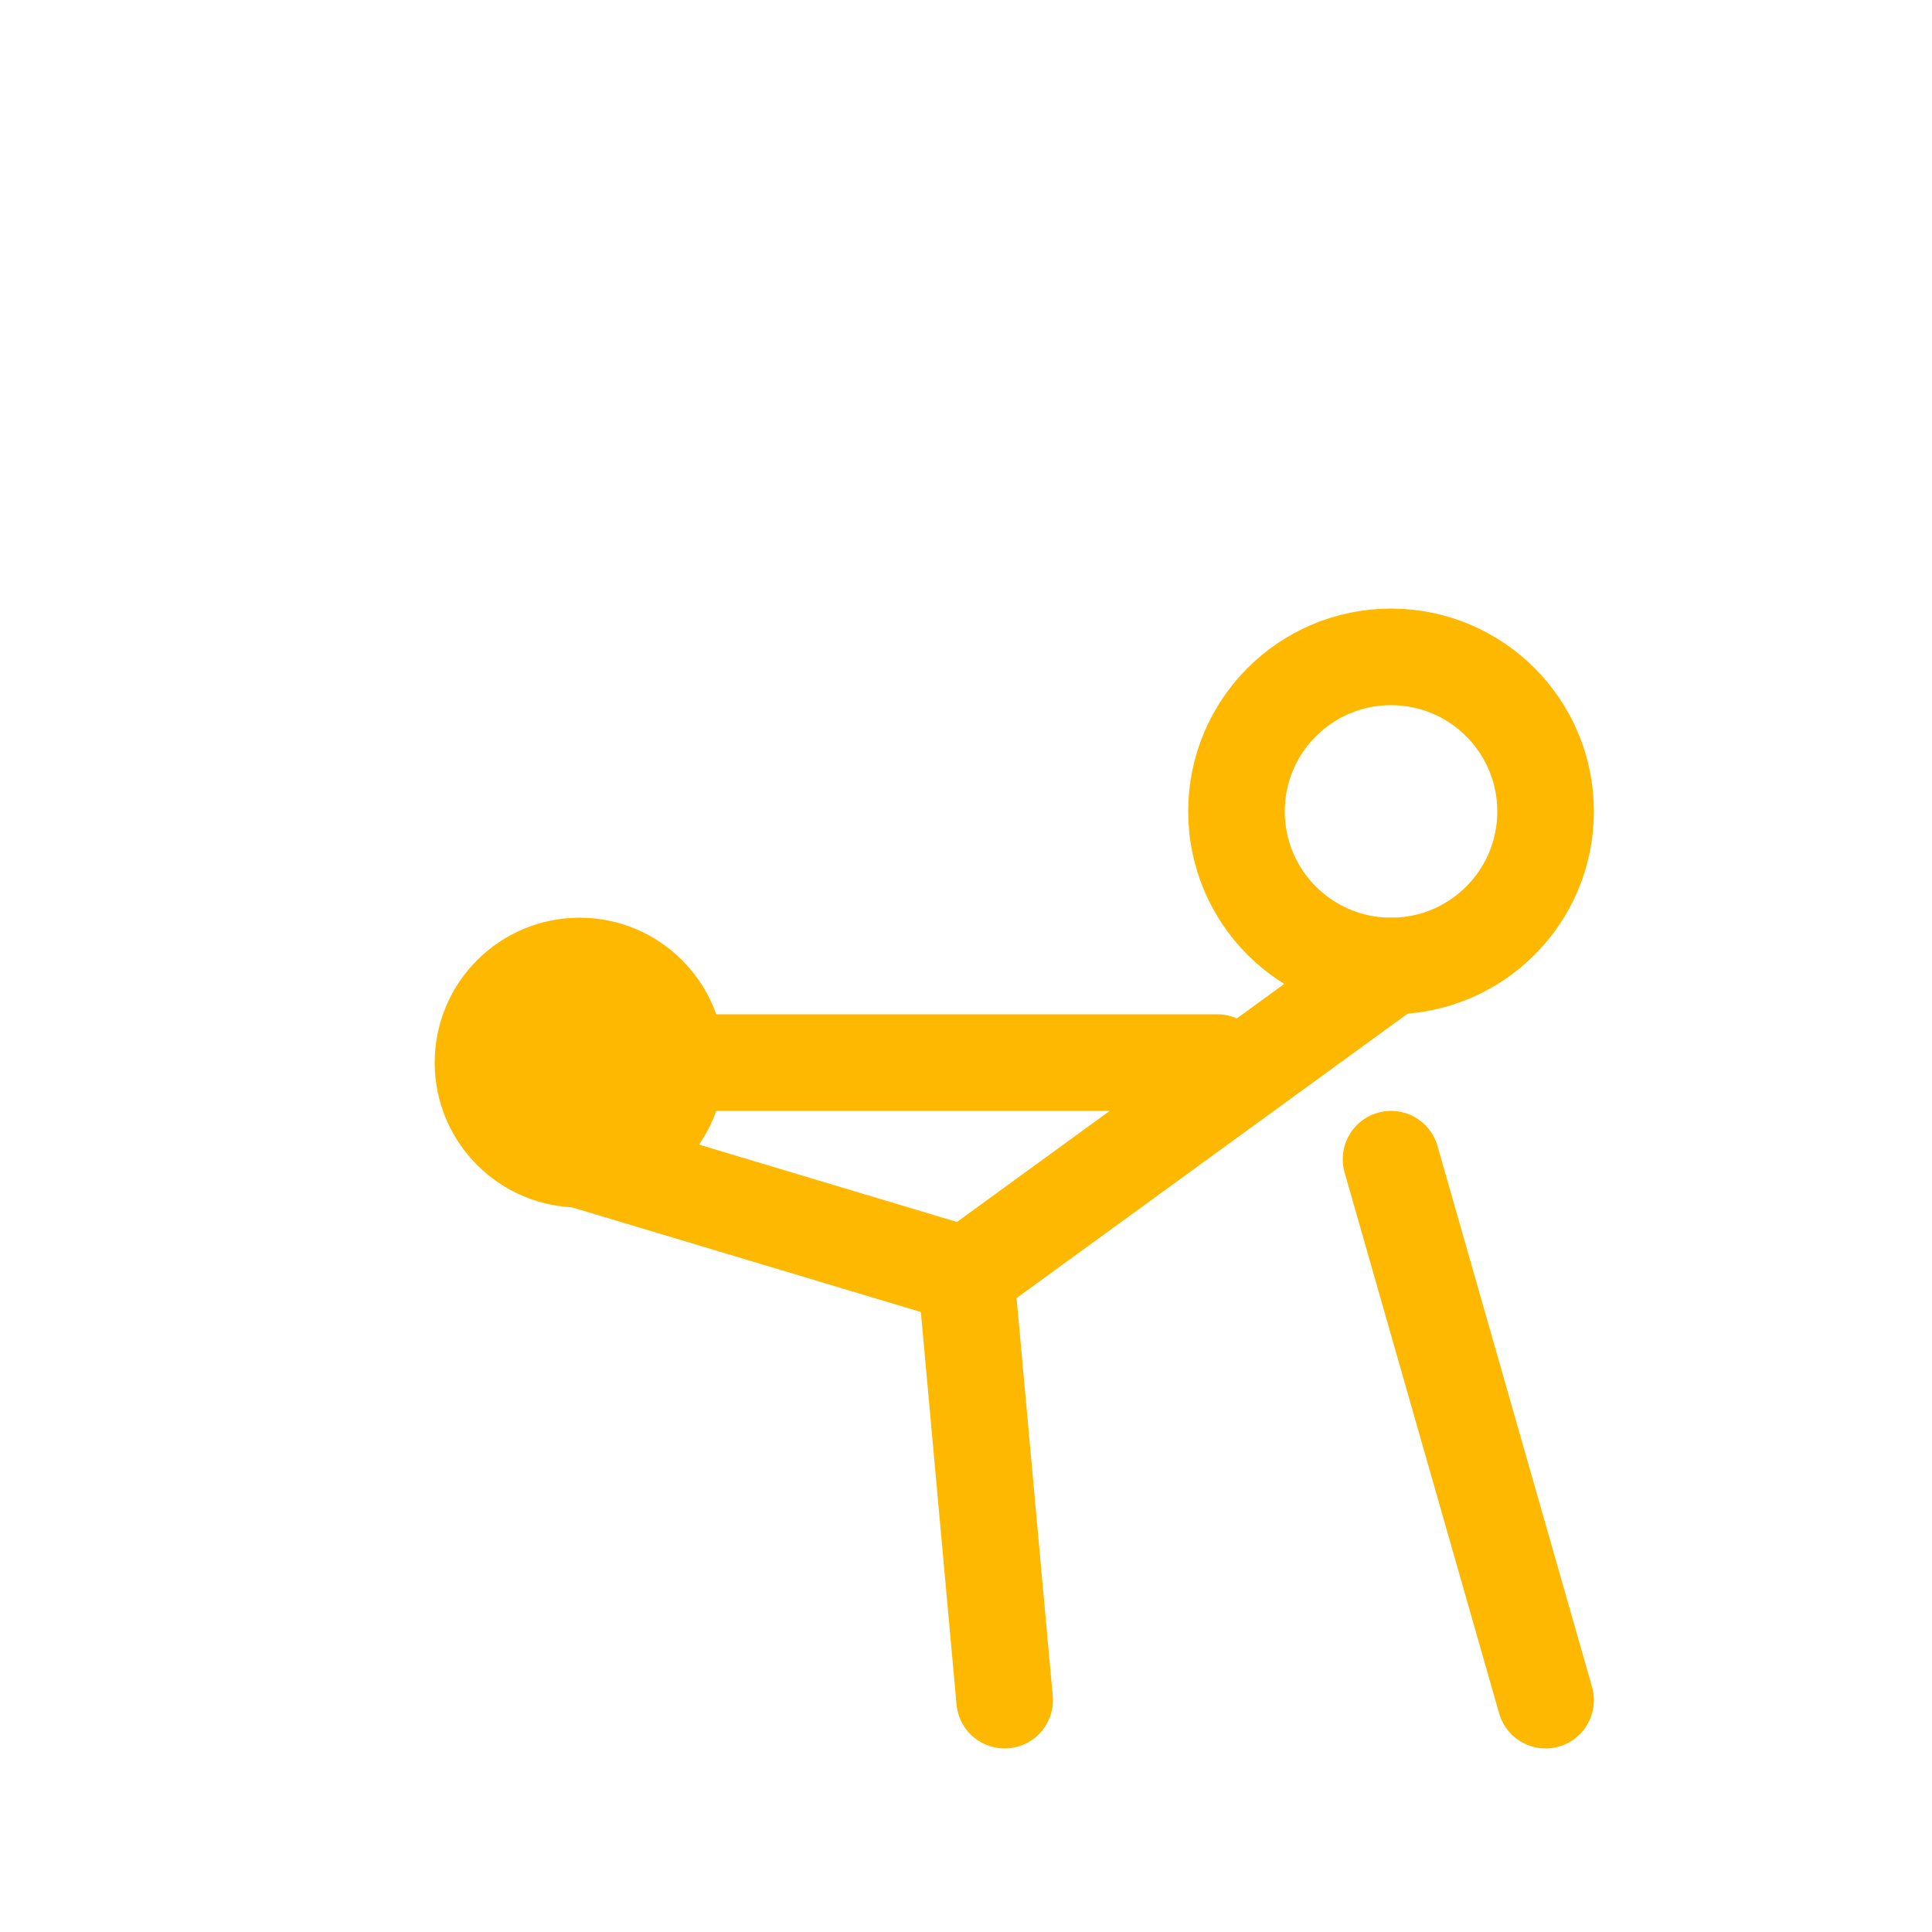
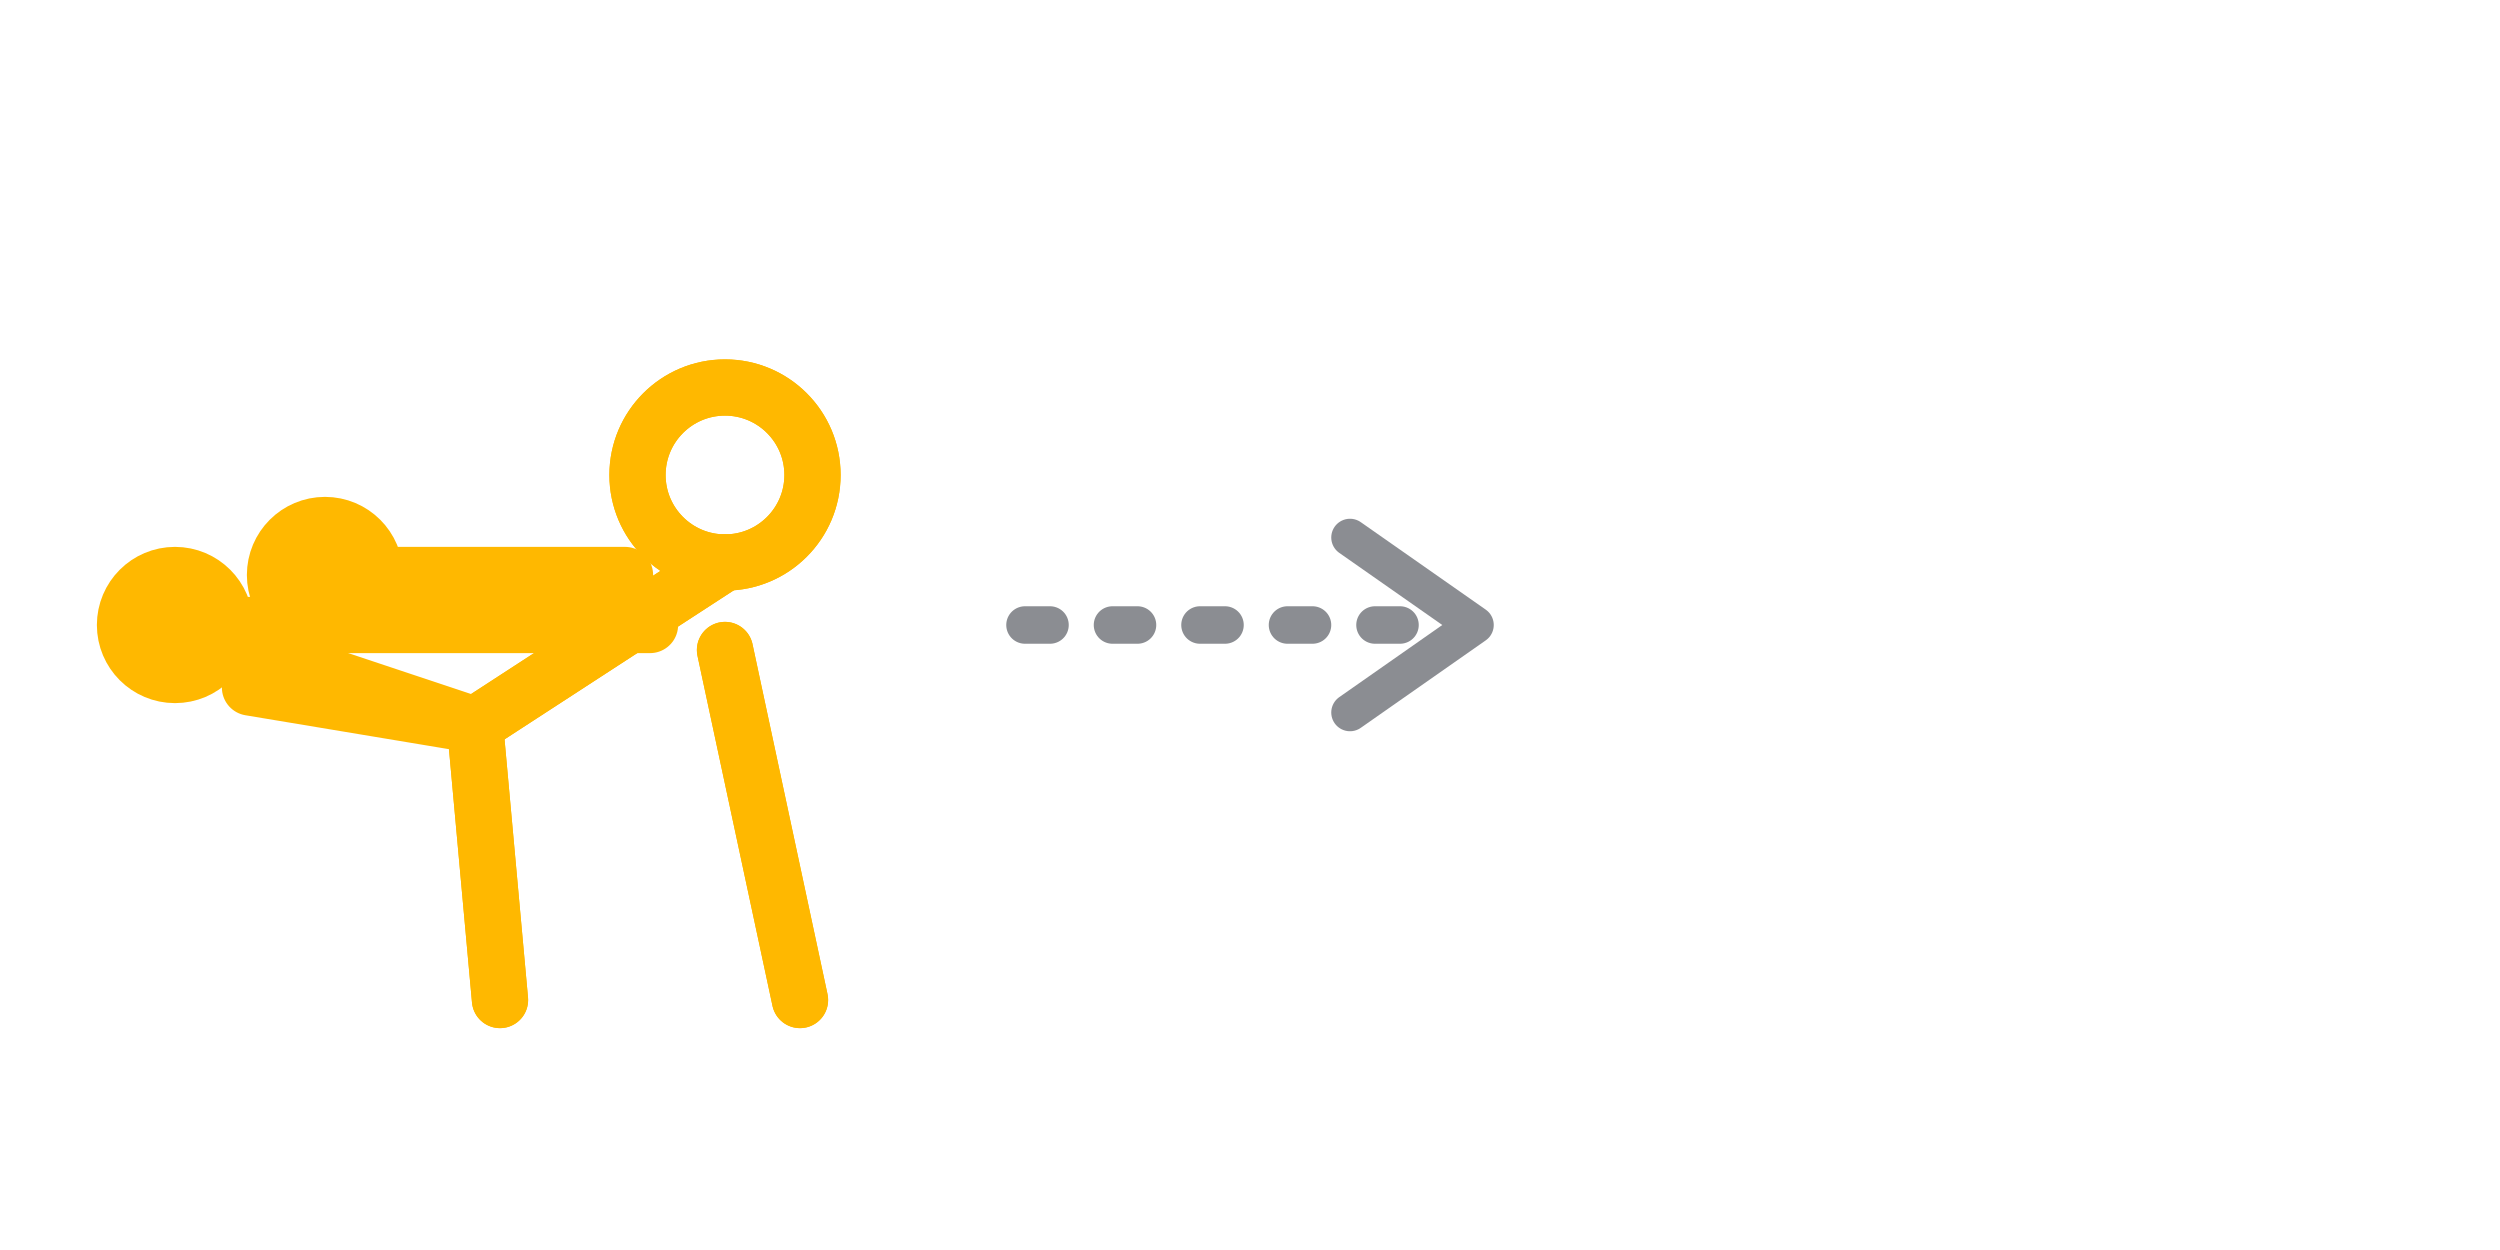
- <svg xmlns="http://www.w3.org/2000/svg" viewBox="0 0 100 100">
-   <g fill="none" stroke="#ffb800" stroke-width="5" stroke-linecap="round" stroke-linejoin="round">
-     <circle cx="72" cy="42" r="8" />
-     <line x1="72" y1="50" x2="50" y2="66" />
-     <line x1="50" y1="66" x2="30" y2="60" />
-     <line x1="50" y1="66" x2="52" y2="88" />
-     <line x1="72" y1="60" x2="80" y2="88" />
-     <line x1="63" y1="55" x2="35" y2="55" />
-     <circle cx="30" cy="55" r="5" fill="#ffb800" />
+ <svg xmlns="http://www.w3.org/2000/svg" viewBox="0 0 200 100">
+   <g fill="none" stroke="#ffb800" stroke-width="4.5" stroke-linecap="round" stroke-linejoin="round">
+     <circle cx="58" cy="38" r="7" />
+     <line x1="58" y1="45" x2="38" y2="58" />
+     <line x1="38" y1="58" x2="20" y2="52" />
+     <line x1="38" y1="58" x2="40" y2="80" />
+     <line x1="58" y1="52" x2="64" y2="80" />
+     <line x1="52" y1="50" x2="18" y2="50" />
+     <circle cx="14" cy="50" r="4" fill="#ffb800" />
+   </g>
+   <line x1="82" y1="50" x2="115" y2="50" stroke="#8b8d92" stroke-width="3" stroke-dasharray="2,5" stroke-linecap="round" />
+   <path d="M108 43 L118 50 L108 57" fill="none" stroke="#8b8d92" stroke-width="3" stroke-linecap="round" stroke-linejoin="round" />
+   <g fill="none" stroke="#ffb800" stroke-width="4.5" stroke-linecap="round" stroke-linejoin="round">
+     <circle cx="58" cy="38" r="7" />
+     <line x1="58" y1="45" x2="38" y2="58" />
+     <line x1="38" y1="58" x2="20" y2="55" />
+     <line x1="38" y1="58" x2="40" y2="80" />
+     <line x1="58" y1="52" x2="64" y2="80" />
+     <line x1="50" y1="46" x2="30" y2="46" />
+     <circle cx="26" cy="46" r="4" fill="#ffb800" />
  </g>
</svg>
